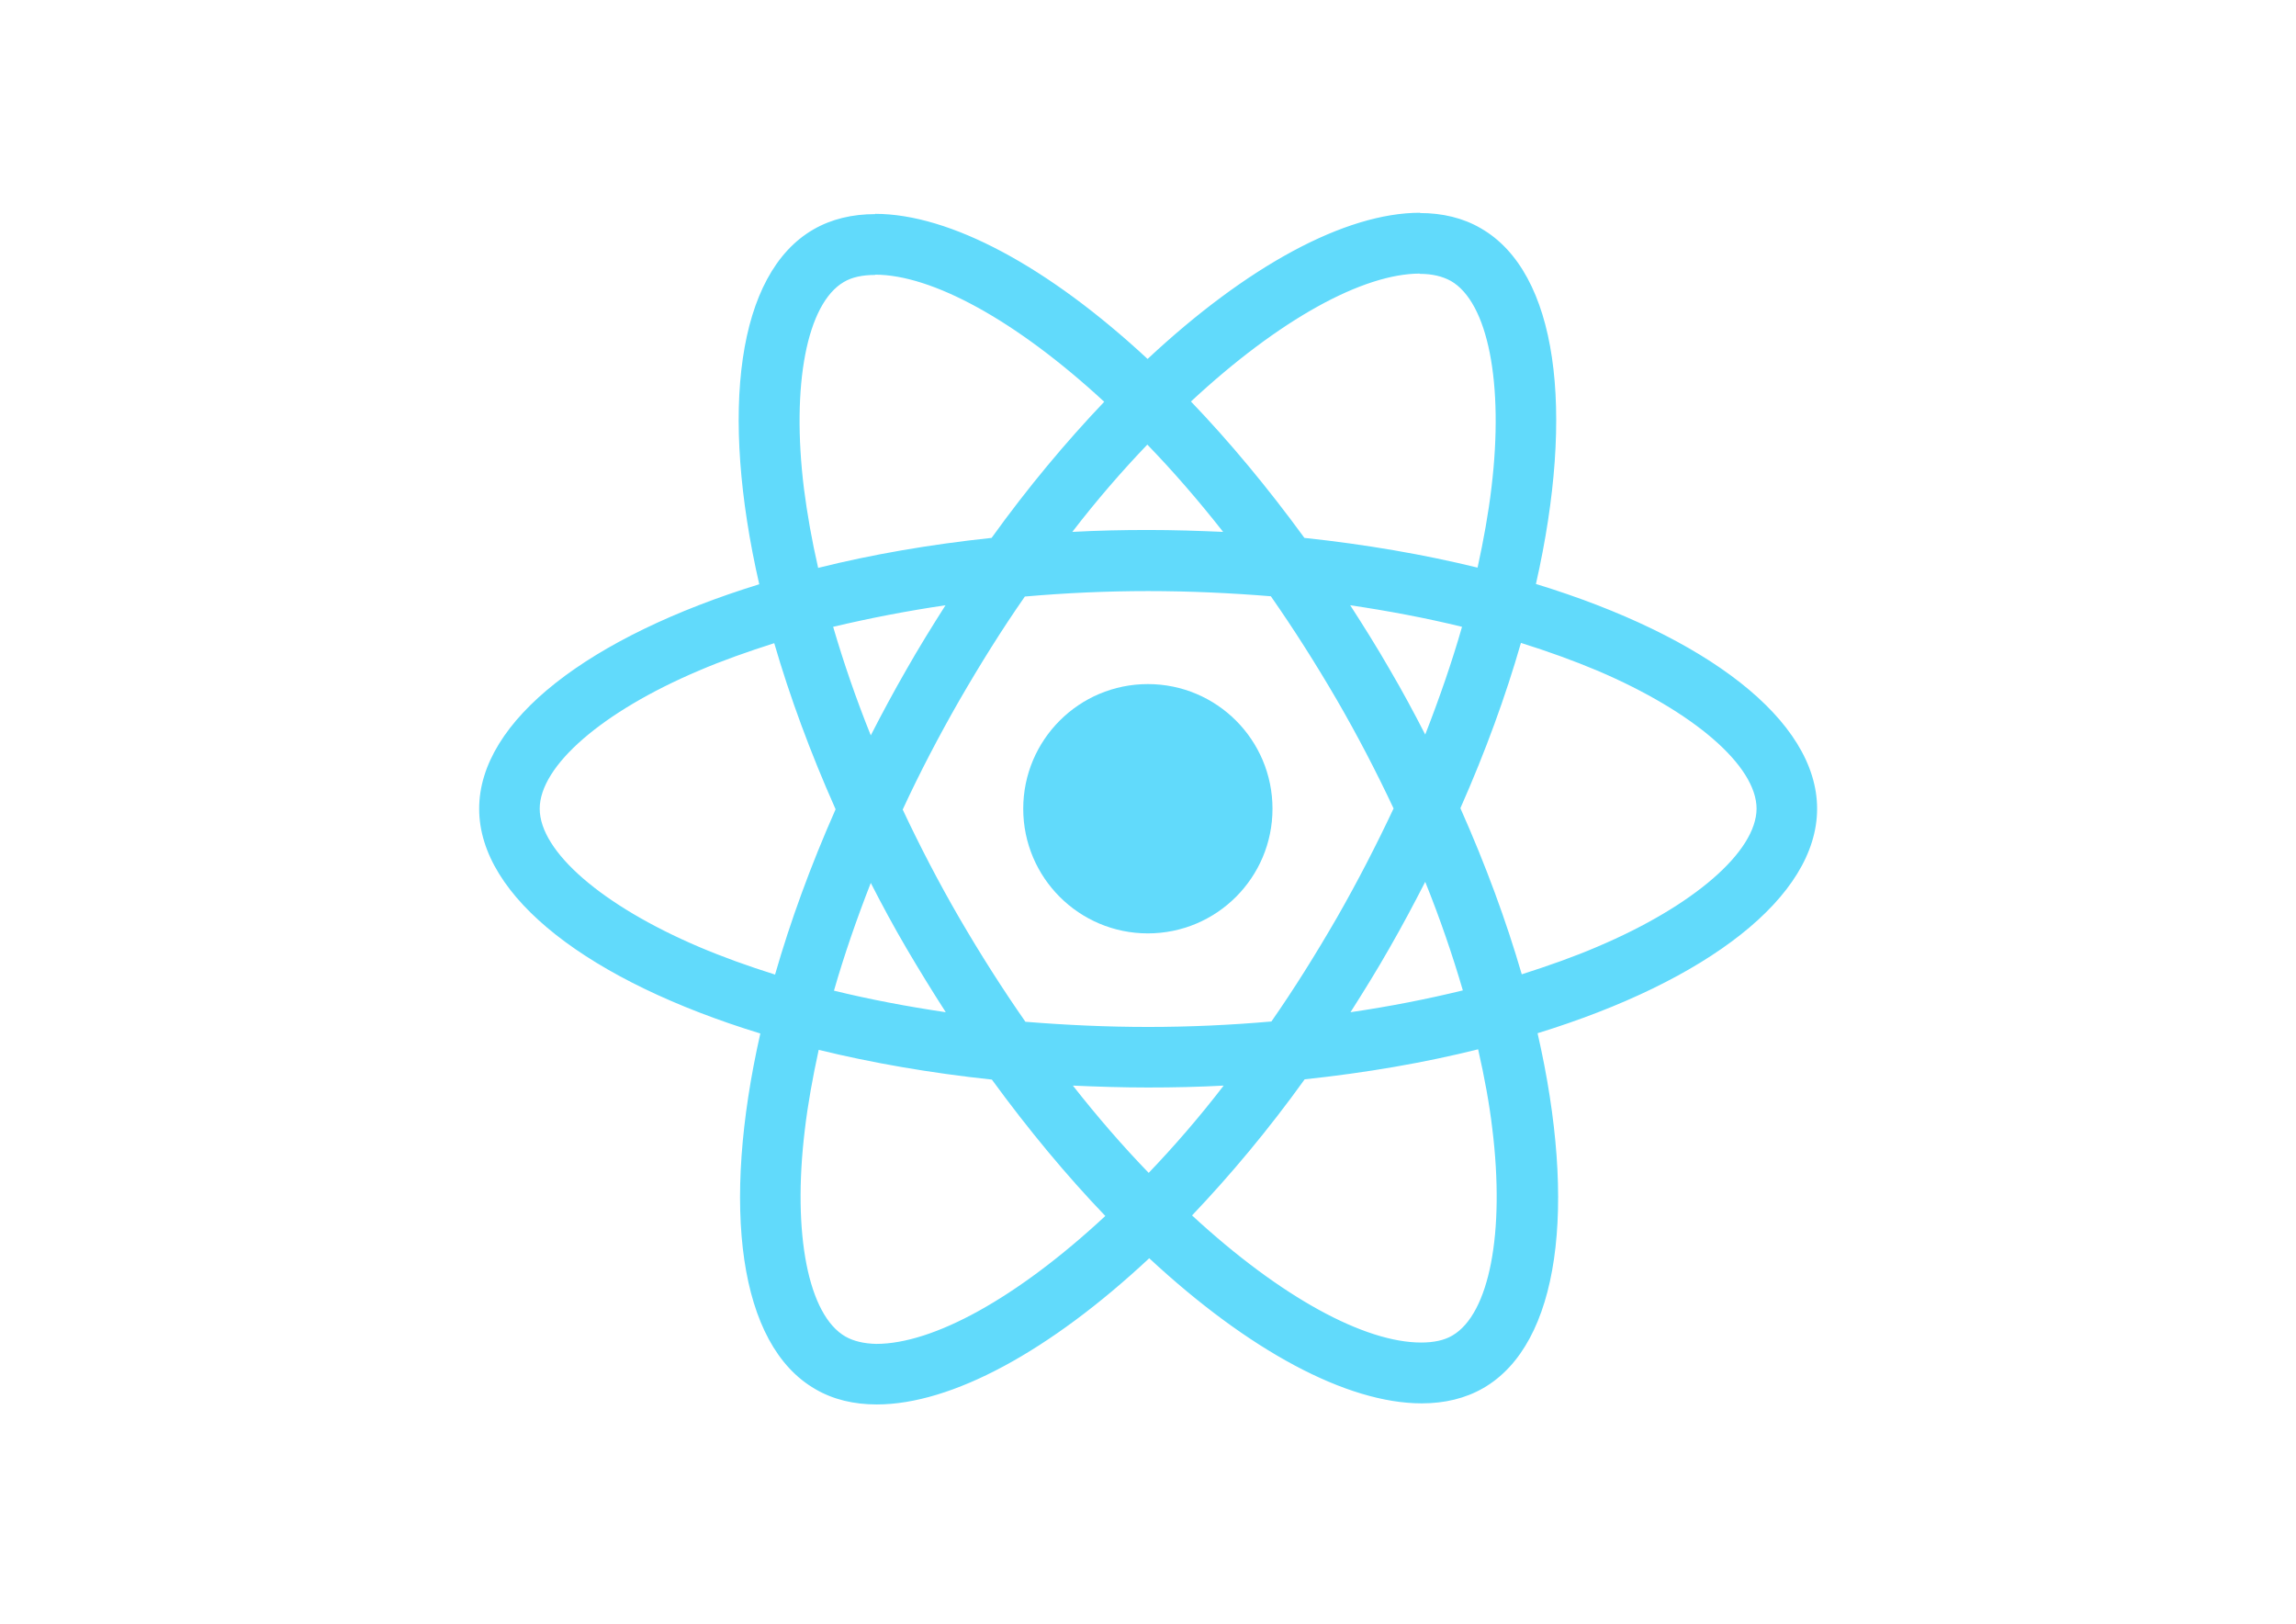
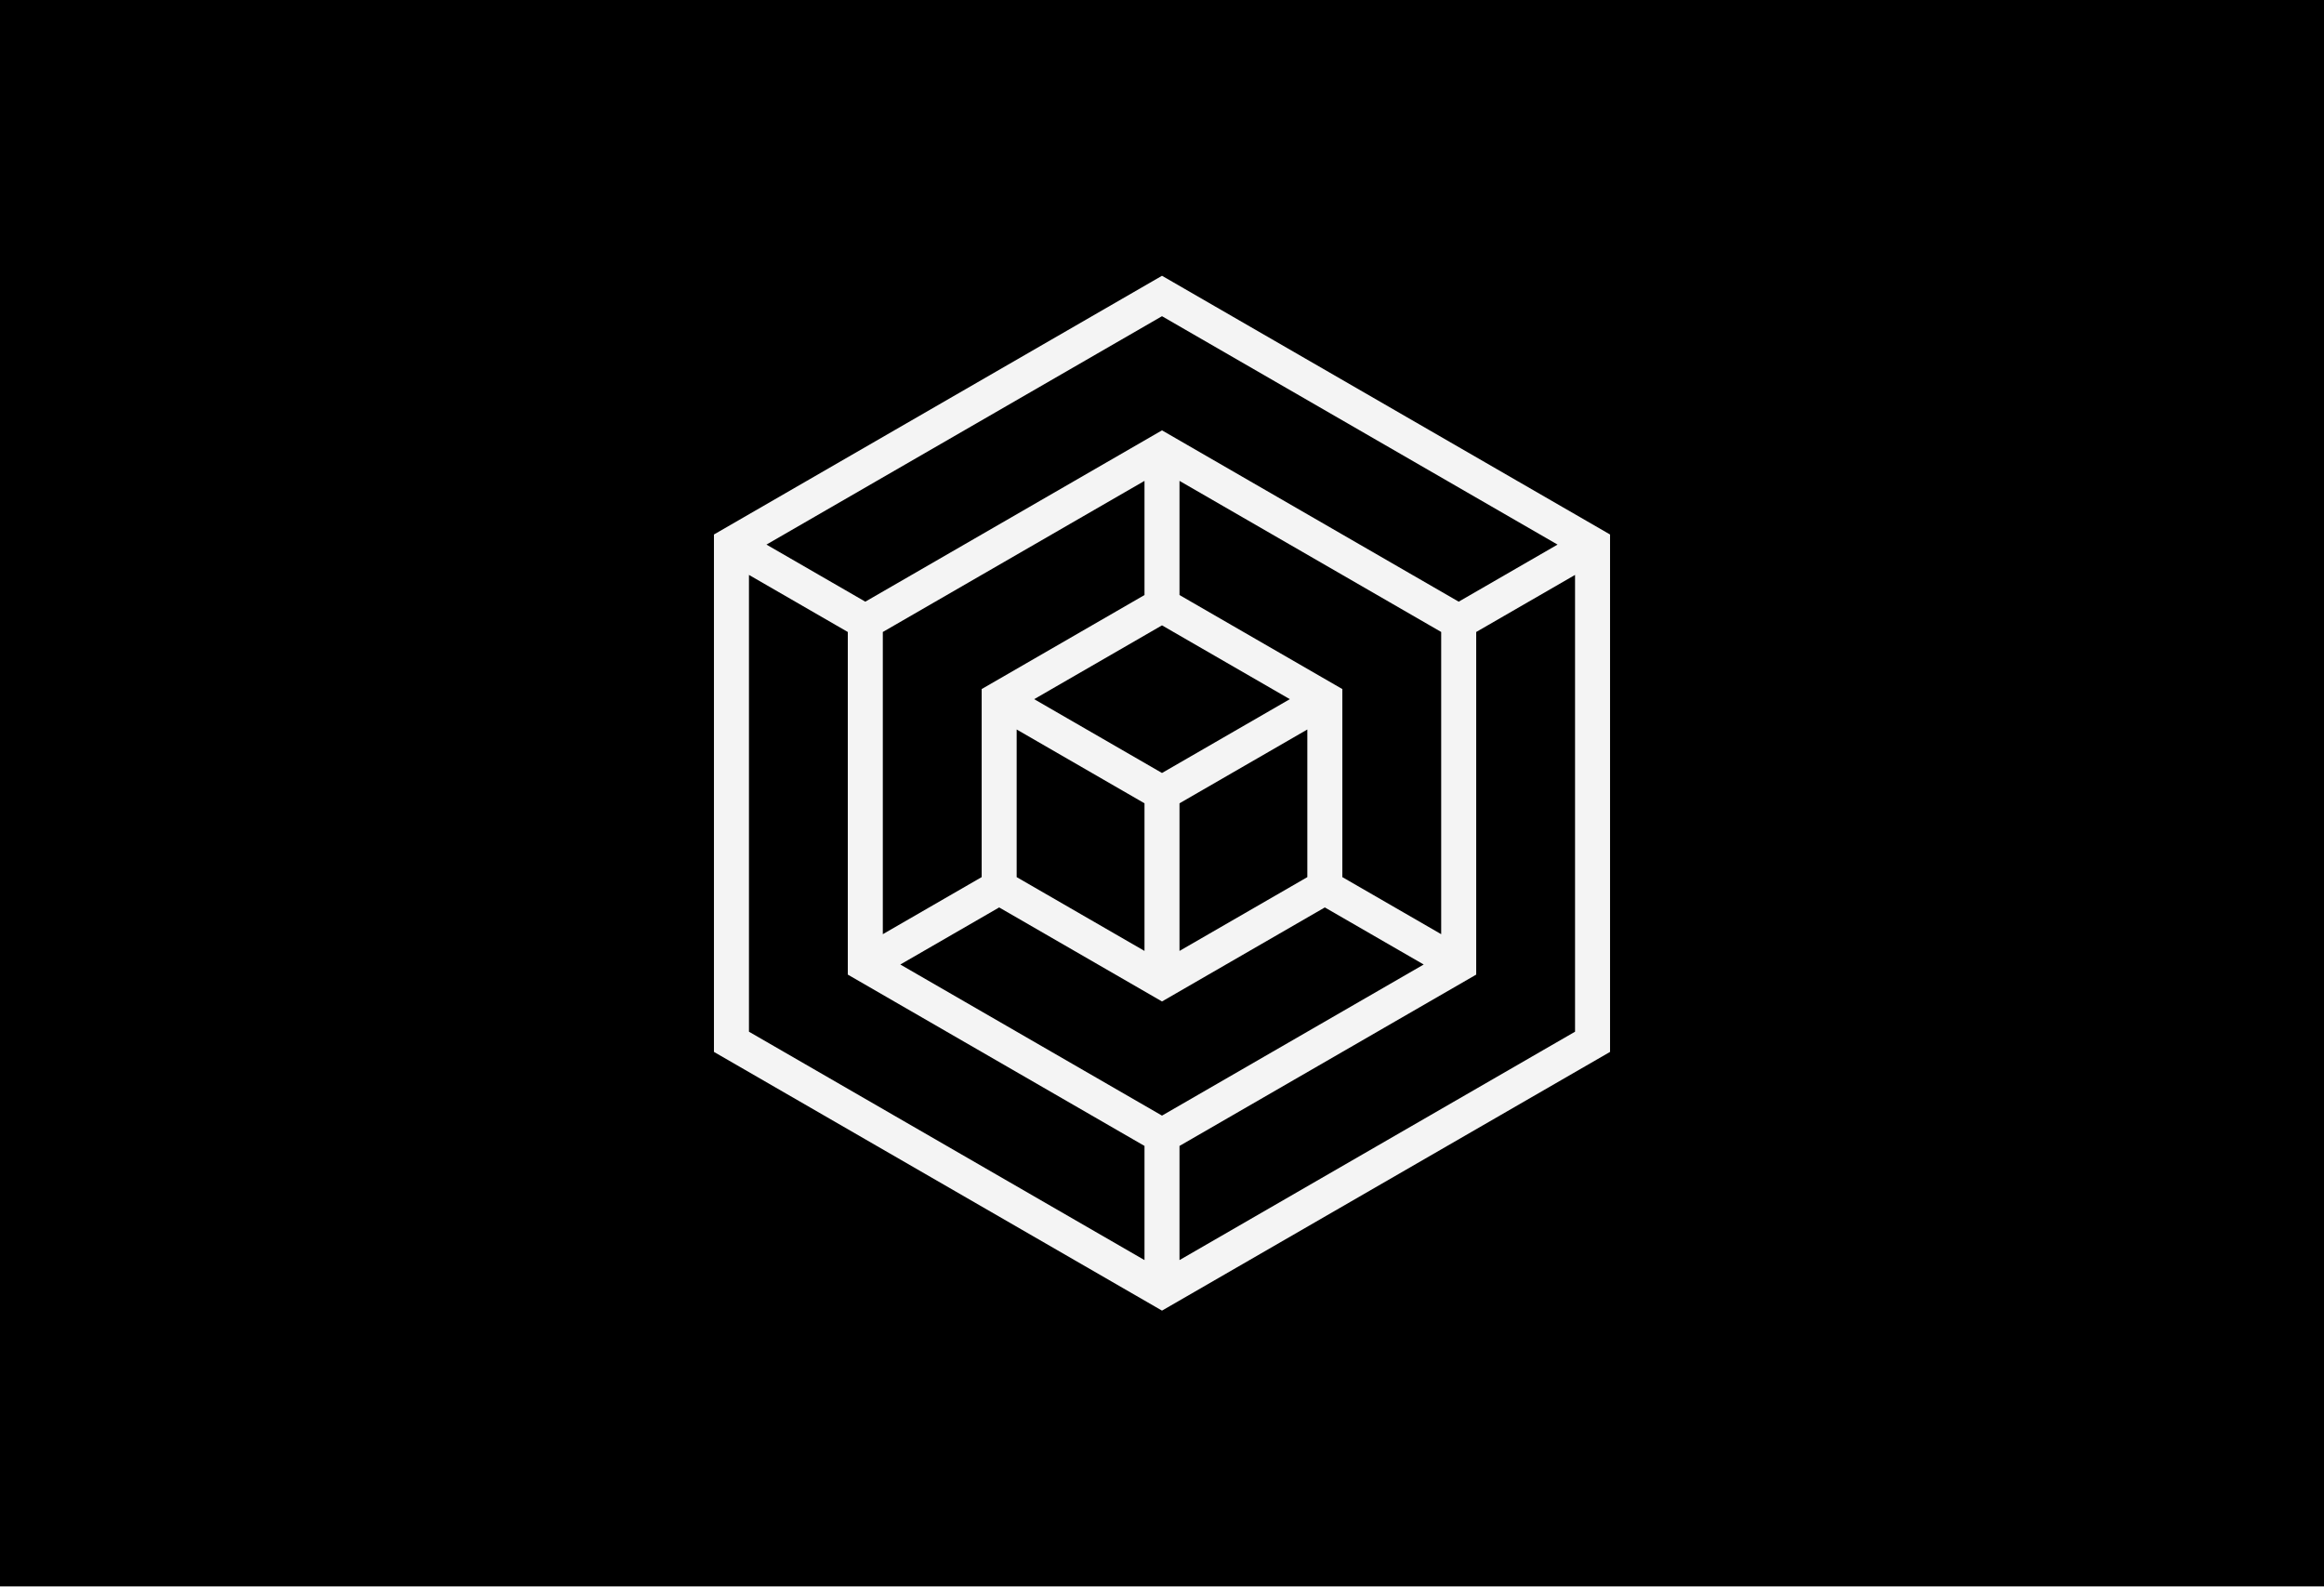
- <svg xmlns="http://www.w3.org/2000/svg" viewBox="0 0 841.9 595.3">
-   <g fill="#61DAFB">
-     <path d="M666.3 296.5c0-32.5-40.7-63.3-103.1-82.4 14.4-63.6 8-114.2-20.2-130.4-6.5-3.8-14.1-5.6-22.4-5.6v22.3c4.6 0 8.3.9 11.4 2.6 13.6 7.8 19.5 37.5 14.9 75.7-1.1 9.4-2.9 19.3-5.1 29.4-19.6-4.8-41-8.5-63.5-10.9-13.5-18.5-27.5-35.3-41.6-50 32.6-30.3 63.2-46.9 84-46.9V78c-27.5 0-63.5 19.6-99.9 53.6-36.4-33.8-72.4-53.2-99.9-53.2v22.3c20.7 0 51.4 16.5 84 46.6-14 14.7-28 31.4-41.3 49.9-22.6 2.4-44 6.1-63.6 11-2.3-10-4-19.7-5.2-29-4.7-38.2 1.1-67.9 14.6-75.8 3-1.8 6.9-2.6 11.5-2.6V78.5c-8.4 0-16 1.8-22.6 5.6-28.1 16.2-34.4 66.7-19.9 130.1-62.2 19.2-102.7 49.9-102.7 82.3 0 32.5 40.7 63.3 103.1 82.4-14.4 63.6-8 114.2 20.2 130.4 6.5 3.8 14.1 5.6 22.5 5.6 27.5 0 63.5-19.6 99.9-53.6 36.4 33.8 72.4 53.2 99.9 53.2 8.4 0 16-1.8 22.6-5.6 28.1-16.2 34.4-66.7 19.9-130.1 62-19.1 102.5-49.9 102.5-82.3zm-130.2-66.7c-3.7 12.9-8.3 26.2-13.5 39.5-4.1-8-8.4-16-13.1-24-4.6-8-9.5-15.8-14.4-23.4 14.2 2.1 27.9 4.7 41 7.9zm-45.8 106.5c-7.8 13.5-15.8 26.3-24.1 38.2-14.9 1.3-30 2-45.2 2-15.1 0-30.2-.7-45-1.9-8.3-11.9-16.4-24.6-24.2-38-7.6-13.1-14.5-26.4-20.8-39.8 6.2-13.4 13.2-26.8 20.7-39.9 7.8-13.5 15.8-26.3 24.1-38.2 14.9-1.3 30-2 45.2-2 15.1 0 30.2.7 45 1.9 8.3 11.9 16.4 24.6 24.2 38 7.6 13.1 14.5 26.4 20.8 39.8-6.3 13.4-13.2 26.8-20.7 39.9zm32.3-13c5.4 13.4 10 26.8 13.8 39.8-13.1 3.2-26.9 5.9-41.2 8 4.9-7.7 9.8-15.6 14.4-23.7 4.6-8 8.9-16.1 13-24.1zM421.2 430c-9.3-9.6-18.6-20.3-27.8-32 9 .4 18.2.7 27.5.7 9.4 0 18.7-.2 27.8-.7-9 11.7-18.3 22.4-27.5 32zm-74.4-58.9c-14.2-2.1-27.9-4.7-41-7.9 3.7-12.9 8.3-26.2 13.5-39.5 4.1 8 8.4 16 13.1 24 4.7 8 9.5 15.8 14.4 23.4zM420.7 163c9.3 9.6 18.6 20.3 27.8 32-9-.4-18.2-.7-27.5-.7-9.4 0-18.7.2-27.8.7 9-11.7 18.3-22.4 27.5-32zm-74 58.9c-4.9 7.7-9.8 15.6-14.4 23.7-4.6 8-8.9 16-13 24-5.4-13.4-10-26.8-13.8-39.8 13.1-3.1 26.9-5.8 41.2-7.9zm-90.5 125.2c-35.4-15.1-58.3-34.9-58.3-50.6 0-15.7 22.9-35.6 58.3-50.6 8.6-3.7 18-7 27.7-10.1 5.7 19.6 13.2 40 22.5 60.9-9.2 20.8-16.6 41.1-22.2 60.6-9.9-3.1-19.3-6.5-28-10.2zM310 490c-13.6-7.8-19.5-37.5-14.9-75.7 1.1-9.4 2.9-19.3 5.1-29.4 19.6 4.8 41 8.5 63.5 10.9 13.5 18.5 27.5 35.3 41.6 50-32.6 30.3-63.2 46.9-84 46.9-4.5-.1-8.3-1-11.3-2.7zm237.2-76.2c4.7 38.2-1.1 67.9-14.6 75.8-3 1.8-6.9 2.6-11.5 2.6-20.7 0-51.4-16.5-84-46.6 14-14.7 28-31.4 41.3-49.9 22.6-2.4 44-6.1 63.6-11 2.3 10.1 4.1 19.8 5.2 29.1zm38.5-66.7c-8.6 3.7-18 7-27.7 10.1-5.7-19.6-13.2-40-22.5-60.9 9.2-20.8 16.6-41.1 22.2-60.6 9.9 3.1 19.3 6.5 28.1 10.2 35.4 15.1 58.3 34.9 58.3 50.6-.1 15.7-23 35.6-58.4 50.6zM320.8 78.4z" />
-     <circle cx="420.9" cy="296.5" r="45.7" />
-     <path d="M520.5 78.1z" />
+ <svg xmlns="http://www.w3.org/2000/svg" viewBox="0 0 630 430" class="svg-logo" width="90" height="90" style="height: auto;">
+   <rect rx="0" ry="0" width="100%" height="100%" fill="rgba(0, 0, 0, 1)" />
+   <g data-element="wrapper" transform="translate(-748.2399 -494.5001) scale(3.3)">
+     <g>
+       <g data-element="icon" transform="scale(0.1416681) translate(1974.287 1217.632)">
+         <path id="color_x5F_1_12_" d="M300,0.003L40.195,150.004v299.992L300,599.997l259.805-150.001V150.004L300,0.003z M529.36,155.859    l-57.321,33.094L300,89.624l-172.034,99.329l-57.325-33.094L300,23.441L529.36,155.859z M300,486.933l-151.74-87.607l57.321-33.094    L300,420.745l94.42-54.514l57.325,33.094L300,486.933z M461.894,381.745l-57.323-33.093V239.625l-94.423-54.516v-66.188    l151.745,87.607V381.745z M300,202.688l74.126,42.793L300,288.281l-74.126-42.8L300,202.688z M215.726,263.062l74.126,42.798v85.588    l-74.126-42.792V263.062z M310.148,305.86l74.126-42.798v85.594l-74.126,42.792V305.86z M289.852,185.109l-94.423,54.516v109.027    l-57.318,33.092V206.529l151.74-87.607V185.109z M60.492,173.44l57.323,33.093v198.648l172.037,99.331V570.7L60.492,438.282V173.44z     M310.148,570.7v-66.188l172.042-99.331V206.533l57.318-33.092v264.841L310.148,570.7z" fill="rgba(244, 244, 244, 1)" />
+       </g>
+       <text transform="translate(271 215)" fill="rgba(244, 244, 244, 1)" />
+     </g>
  </g>
</svg>
